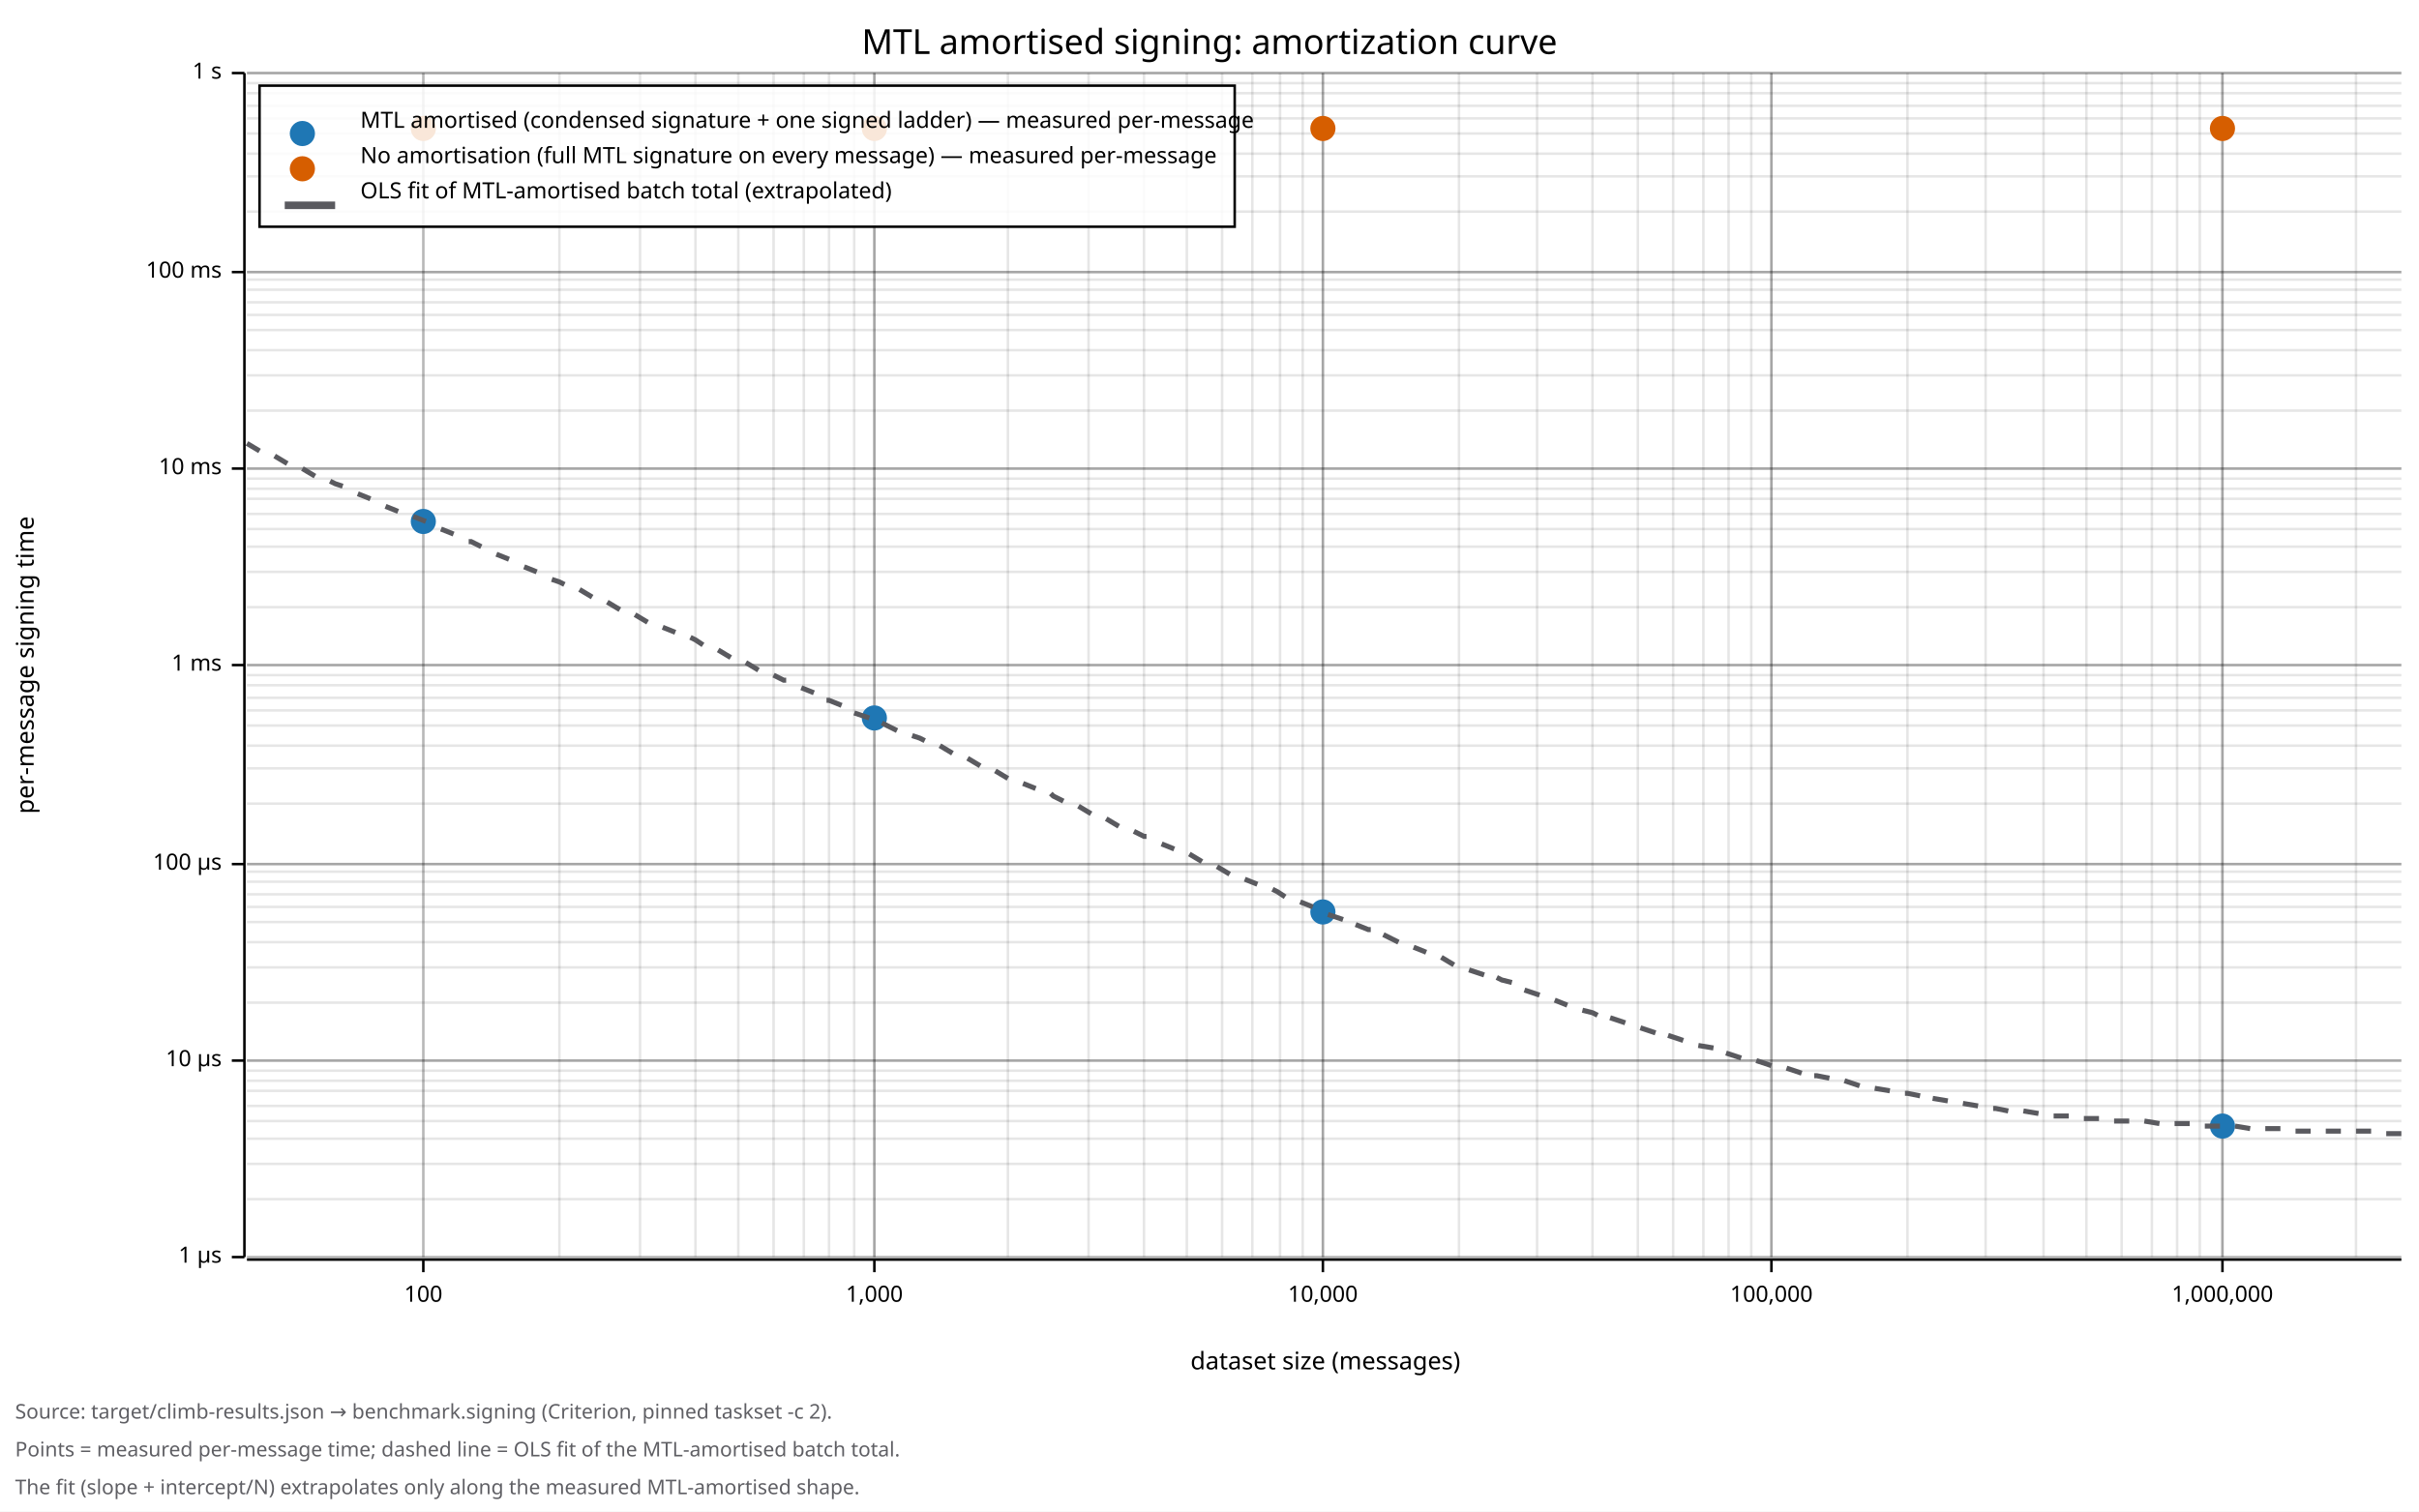
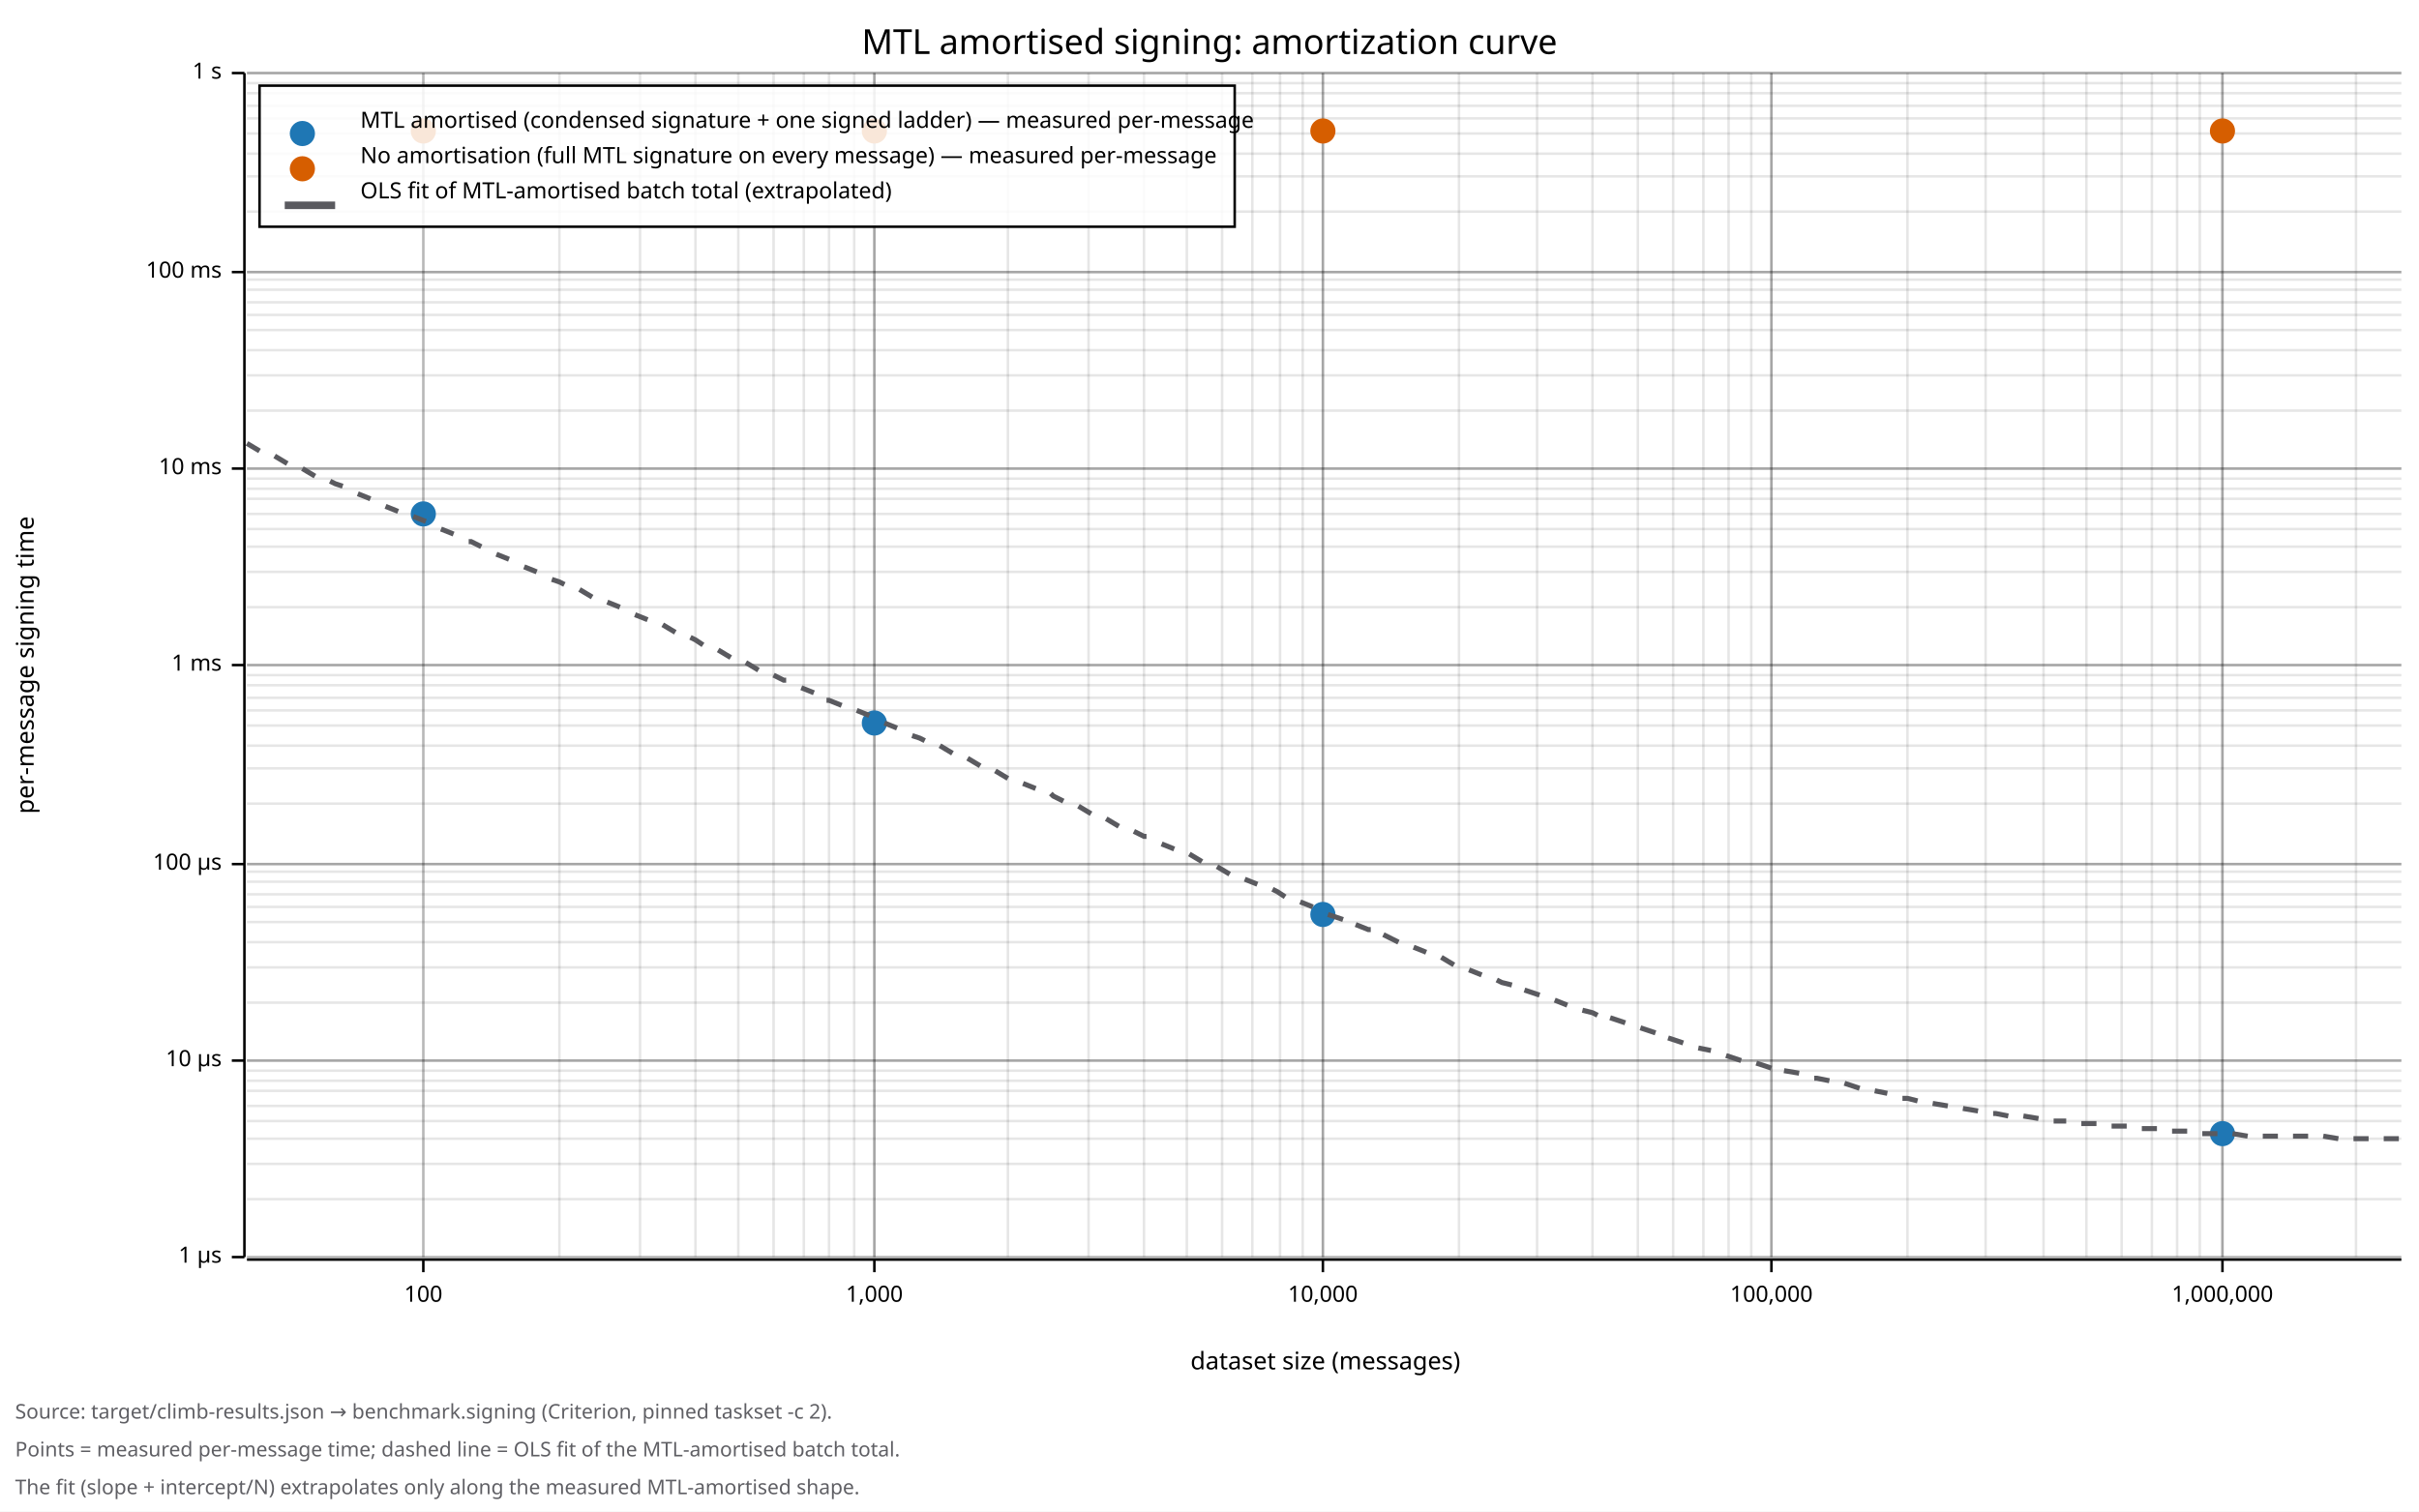
<svg xmlns="http://www.w3.org/2000/svg" width="960" height="600" viewBox="0 0 960 600">
  <rect x="0" y="0" width="960" height="600" opacity="1" fill="#FFFFFF" stroke="none" />
  <text x="480" y="11" dy="0.76em" text-anchor="middle" font-family="sans-serif" font-size="13.71" opacity="1" fill="#000000">
MTL amortised signing: amortization curve
</text>
  <line opacity="0.1" stroke="#000000" stroke-width="1" x1="168" y1="499" x2="168" y2="29" />
  <line opacity="0.1" stroke="#000000" stroke-width="1" x1="222" y1="499" x2="222" y2="29" />
  <line opacity="0.1" stroke="#000000" stroke-width="1" x1="254" y1="499" x2="254" y2="29" />
  <line opacity="0.1" stroke="#000000" stroke-width="1" x1="276" y1="499" x2="276" y2="29" />
  <line opacity="0.1" stroke="#000000" stroke-width="1" x1="293" y1="499" x2="293" y2="29" />
  <line opacity="0.1" stroke="#000000" stroke-width="1" x1="307" y1="499" x2="307" y2="29" />
  <line opacity="0.1" stroke="#000000" stroke-width="1" x1="319" y1="499" x2="319" y2="29" />
  <line opacity="0.1" stroke="#000000" stroke-width="1" x1="329" y1="499" x2="329" y2="29" />
  <line opacity="0.1" stroke="#000000" stroke-width="1" x1="339" y1="499" x2="339" y2="29" />
  <line opacity="0.1" stroke="#000000" stroke-width="1" x1="347" y1="499" x2="347" y2="29" />
  <line opacity="0.1" stroke="#000000" stroke-width="1" x1="347" y1="499" x2="347" y2="29" />
  <line opacity="0.1" stroke="#000000" stroke-width="1" x1="400" y1="499" x2="400" y2="29" />
  <line opacity="0.1" stroke="#000000" stroke-width="1" x1="432" y1="499" x2="432" y2="29" />
  <line opacity="0.1" stroke="#000000" stroke-width="1" x1="454" y1="499" x2="454" y2="29" />
  <line opacity="0.1" stroke="#000000" stroke-width="1" x1="471" y1="499" x2="471" y2="29" />
  <line opacity="0.1" stroke="#000000" stroke-width="1" x1="485" y1="499" x2="485" y2="29" />
  <line opacity="0.1" stroke="#000000" stroke-width="1" x1="497" y1="499" x2="497" y2="29" />
  <line opacity="0.1" stroke="#000000" stroke-width="1" x1="508" y1="499" x2="508" y2="29" />
  <line opacity="0.1" stroke="#000000" stroke-width="1" x1="517" y1="499" x2="517" y2="29" />
  <line opacity="0.1" stroke="#000000" stroke-width="1" x1="525" y1="499" x2="525" y2="29" />
  <line opacity="0.1" stroke="#000000" stroke-width="1" x1="525" y1="499" x2="525" y2="29" />
  <line opacity="0.1" stroke="#000000" stroke-width="1" x1="579" y1="499" x2="579" y2="29" />
  <line opacity="0.1" stroke="#000000" stroke-width="1" x1="610" y1="499" x2="610" y2="29" />
  <line opacity="0.1" stroke="#000000" stroke-width="1" x1="632" y1="499" x2="632" y2="29" />
  <line opacity="0.1" stroke="#000000" stroke-width="1" x1="650" y1="499" x2="650" y2="29" />
  <line opacity="0.1" stroke="#000000" stroke-width="1" x1="664" y1="499" x2="664" y2="29" />
  <line opacity="0.1" stroke="#000000" stroke-width="1" x1="676" y1="499" x2="676" y2="29" />
  <line opacity="0.1" stroke="#000000" stroke-width="1" x1="686" y1="499" x2="686" y2="29" />
  <line opacity="0.1" stroke="#000000" stroke-width="1" x1="695" y1="499" x2="695" y2="29" />
  <line opacity="0.1" stroke="#000000" stroke-width="1" x1="703" y1="499" x2="703" y2="29" />
  <line opacity="0.1" stroke="#000000" stroke-width="1" x1="703" y1="499" x2="703" y2="29" />
  <line opacity="0.1" stroke="#000000" stroke-width="1" x1="757" y1="499" x2="757" y2="29" />
  <line opacity="0.1" stroke="#000000" stroke-width="1" x1="788" y1="499" x2="788" y2="29" />
  <line opacity="0.1" stroke="#000000" stroke-width="1" x1="811" y1="499" x2="811" y2="29" />
  <line opacity="0.1" stroke="#000000" stroke-width="1" x1="828" y1="499" x2="828" y2="29" />
  <line opacity="0.1" stroke="#000000" stroke-width="1" x1="842" y1="499" x2="842" y2="29" />
  <line opacity="0.1" stroke="#000000" stroke-width="1" x1="854" y1="499" x2="854" y2="29" />
  <line opacity="0.1" stroke="#000000" stroke-width="1" x1="864" y1="499" x2="864" y2="29" />
  <line opacity="0.1" stroke="#000000" stroke-width="1" x1="873" y1="499" x2="873" y2="29" />
  <line opacity="0.1" stroke="#000000" stroke-width="1" x1="882" y1="499" x2="882" y2="29" />
  <line opacity="0.1" stroke="#000000" stroke-width="1" x1="882" y1="499" x2="882" y2="29" />
  <line opacity="0.1" stroke="#000000" stroke-width="1" x1="935" y1="499" x2="935" y2="29" />
  <line opacity="0.1" stroke="#000000" stroke-width="1" x1="98" y1="499" x2="953" y2="499" />
  <line opacity="0.1" stroke="#000000" stroke-width="1" x1="98" y1="476" x2="953" y2="476" />
  <line opacity="0.1" stroke="#000000" stroke-width="1" x1="98" y1="462" x2="953" y2="462" />
  <line opacity="0.1" stroke="#000000" stroke-width="1" x1="98" y1="452" x2="953" y2="452" />
  <line opacity="0.1" stroke="#000000" stroke-width="1" x1="98" y1="445" x2="953" y2="445" />
  <line opacity="0.1" stroke="#000000" stroke-width="1" x1="98" y1="439" x2="953" y2="439" />
  <line opacity="0.1" stroke="#000000" stroke-width="1" x1="98" y1="433" x2="953" y2="433" />
  <line opacity="0.1" stroke="#000000" stroke-width="1" x1="98" y1="429" x2="953" y2="429" />
  <line opacity="0.1" stroke="#000000" stroke-width="1" x1="98" y1="425" x2="953" y2="425" />
  <line opacity="0.1" stroke="#000000" stroke-width="1" x1="98" y1="421" x2="953" y2="421" />
  <line opacity="0.1" stroke="#000000" stroke-width="1" x1="98" y1="421" x2="953" y2="421" />
  <line opacity="0.1" stroke="#000000" stroke-width="1" x1="98" y1="398" x2="953" y2="398" />
  <line opacity="0.1" stroke="#000000" stroke-width="1" x1="98" y1="384" x2="953" y2="384" />
  <line opacity="0.1" stroke="#000000" stroke-width="1" x1="98" y1="374" x2="953" y2="374" />
  <line opacity="0.1" stroke="#000000" stroke-width="1" x1="98" y1="366" x2="953" y2="366" />
  <line opacity="0.1" stroke="#000000" stroke-width="1" x1="98" y1="360" x2="953" y2="360" />
  <line opacity="0.1" stroke="#000000" stroke-width="1" x1="98" y1="355" x2="953" y2="355" />
  <line opacity="0.1" stroke="#000000" stroke-width="1" x1="98" y1="350" x2="953" y2="350" />
  <line opacity="0.1" stroke="#000000" stroke-width="1" x1="98" y1="346" x2="953" y2="346" />
  <line opacity="0.1" stroke="#000000" stroke-width="1" x1="98" y1="343" x2="953" y2="343" />
  <line opacity="0.1" stroke="#000000" stroke-width="1" x1="98" y1="343" x2="953" y2="343" />
  <line opacity="0.1" stroke="#000000" stroke-width="1" x1="98" y1="319" x2="953" y2="319" />
  <line opacity="0.1" stroke="#000000" stroke-width="1" x1="98" y1="305" x2="953" y2="305" />
  <line opacity="0.1" stroke="#000000" stroke-width="1" x1="98" y1="296" x2="953" y2="296" />
  <line opacity="0.1" stroke="#000000" stroke-width="1" x1="98" y1="288" x2="953" y2="288" />
  <line opacity="0.1" stroke="#000000" stroke-width="1" x1="98" y1="282" x2="953" y2="282" />
  <line opacity="0.1" stroke="#000000" stroke-width="1" x1="98" y1="277" x2="953" y2="277" />
  <line opacity="0.1" stroke="#000000" stroke-width="1" x1="98" y1="272" x2="953" y2="272" />
  <line opacity="0.1" stroke="#000000" stroke-width="1" x1="98" y1="268" x2="953" y2="268" />
  <line opacity="0.1" stroke="#000000" stroke-width="1" x1="98" y1="264" x2="953" y2="264" />
  <line opacity="0.1" stroke="#000000" stroke-width="1" x1="98" y1="264" x2="953" y2="264" />
  <line opacity="0.1" stroke="#000000" stroke-width="1" x1="98" y1="241" x2="953" y2="241" />
  <line opacity="0.1" stroke="#000000" stroke-width="1" x1="98" y1="227" x2="953" y2="227" />
  <line opacity="0.1" stroke="#000000" stroke-width="1" x1="98" y1="217" x2="953" y2="217" />
  <line opacity="0.1" stroke="#000000" stroke-width="1" x1="98" y1="210" x2="953" y2="210" />
  <line opacity="0.1" stroke="#000000" stroke-width="1" x1="98" y1="204" x2="953" y2="204" />
  <line opacity="0.1" stroke="#000000" stroke-width="1" x1="98" y1="198" x2="953" y2="198" />
  <line opacity="0.1" stroke="#000000" stroke-width="1" x1="98" y1="194" x2="953" y2="194" />
  <line opacity="0.1" stroke="#000000" stroke-width="1" x1="98" y1="190" x2="953" y2="190" />
  <line opacity="0.1" stroke="#000000" stroke-width="1" x1="98" y1="186" x2="953" y2="186" />
  <line opacity="0.1" stroke="#000000" stroke-width="1" x1="98" y1="186" x2="953" y2="186" />
  <line opacity="0.1" stroke="#000000" stroke-width="1" x1="98" y1="163" x2="953" y2="163" />
  <line opacity="0.1" stroke="#000000" stroke-width="1" x1="98" y1="149" x2="953" y2="149" />
  <line opacity="0.1" stroke="#000000" stroke-width="1" x1="98" y1="139" x2="953" y2="139" />
  <line opacity="0.1" stroke="#000000" stroke-width="1" x1="98" y1="131" x2="953" y2="131" />
  <line opacity="0.1" stroke="#000000" stroke-width="1" x1="98" y1="125" x2="953" y2="125" />
  <line opacity="0.1" stroke="#000000" stroke-width="1" x1="98" y1="120" x2="953" y2="120" />
  <line opacity="0.1" stroke="#000000" stroke-width="1" x1="98" y1="115" x2="953" y2="115" />
  <line opacity="0.1" stroke="#000000" stroke-width="1" x1="98" y1="111" x2="953" y2="111" />
  <line opacity="0.1" stroke="#000000" stroke-width="1" x1="98" y1="108" x2="953" y2="108" />
  <line opacity="0.1" stroke="#000000" stroke-width="1" x1="98" y1="108" x2="953" y2="108" />
  <line opacity="0.1" stroke="#000000" stroke-width="1" x1="98" y1="84" x2="953" y2="84" />
  <line opacity="0.1" stroke="#000000" stroke-width="1" x1="98" y1="70" x2="953" y2="70" />
  <line opacity="0.1" stroke="#000000" stroke-width="1" x1="98" y1="61" x2="953" y2="61" />
  <line opacity="0.1" stroke="#000000" stroke-width="1" x1="98" y1="53" x2="953" y2="53" />
  <line opacity="0.1" stroke="#000000" stroke-width="1" x1="98" y1="47" x2="953" y2="47" />
  <line opacity="0.1" stroke="#000000" stroke-width="1" x1="98" y1="42" x2="953" y2="42" />
  <line opacity="0.1" stroke="#000000" stroke-width="1" x1="98" y1="37" x2="953" y2="37" />
  <line opacity="0.1" stroke="#000000" stroke-width="1" x1="98" y1="33" x2="953" y2="33" />
  <line opacity="0.1" stroke="#000000" stroke-width="1" x1="98" y1="29" x2="953" y2="29" />
  <line opacity="0.1" stroke="#000000" stroke-width="1" x1="98" y1="29" x2="953" y2="29" />
  <text x="6" y="264" dy="0.76em" text-anchor="middle" font-family="sans-serif" font-size="9.677" opacity="1" fill="#000000" transform="rotate(270, 6, 264)">
per-message signing time
</text>
  <text x="526" y="546" dy="-0.5ex" text-anchor="middle" font-family="sans-serif" font-size="9.677" opacity="1" fill="#000000">
dataset size (messages)
</text>
  <line opacity="0.2" stroke="#000000" stroke-width="1" x1="168" y1="499" x2="168" y2="29" />
  <line opacity="0.2" stroke="#000000" stroke-width="1" x1="347" y1="499" x2="347" y2="29" />
  <line opacity="0.2" stroke="#000000" stroke-width="1" x1="525" y1="499" x2="525" y2="29" />
  <line opacity="0.2" stroke="#000000" stroke-width="1" x1="703" y1="499" x2="703" y2="29" />
  <line opacity="0.2" stroke="#000000" stroke-width="1" x1="882" y1="499" x2="882" y2="29" />
  <line opacity="0.2" stroke="#000000" stroke-width="1" x1="98" y1="499" x2="953" y2="499" />
  <line opacity="0.2" stroke="#000000" stroke-width="1" x1="98" y1="421" x2="953" y2="421" />
  <line opacity="0.2" stroke="#000000" stroke-width="1" x1="98" y1="343" x2="953" y2="343" />
  <line opacity="0.2" stroke="#000000" stroke-width="1" x1="98" y1="264" x2="953" y2="264" />
  <line opacity="0.2" stroke="#000000" stroke-width="1" x1="98" y1="186" x2="953" y2="186" />
  <line opacity="0.2" stroke="#000000" stroke-width="1" x1="98" y1="108" x2="953" y2="108" />
  <line opacity="0.2" stroke="#000000" stroke-width="1" x1="98" y1="29" x2="953" y2="29" />
  <polyline fill="none" opacity="1" stroke="#000000" stroke-width="1" points="97,29 97,499 " />
  <text x="88" y="499" dy="0.5ex" text-anchor="end" font-family="sans-serif" font-size="8.871" opacity="1" fill="#000000">
1 µs
</text>
  <polyline fill="none" opacity="1" stroke="#000000" stroke-width="1" points="92,499 97,499 " />
  <text x="88" y="421" dy="0.5ex" text-anchor="end" font-family="sans-serif" font-size="8.871" opacity="1" fill="#000000">
10 µs
</text>
  <polyline fill="none" opacity="1" stroke="#000000" stroke-width="1" points="92,421 97,421 " />
  <text x="88" y="343" dy="0.5ex" text-anchor="end" font-family="sans-serif" font-size="8.871" opacity="1" fill="#000000">
100 µs
</text>
  <polyline fill="none" opacity="1" stroke="#000000" stroke-width="1" points="92,343 97,343 " />
  <text x="88" y="264" dy="0.5ex" text-anchor="end" font-family="sans-serif" font-size="8.871" opacity="1" fill="#000000">
1 ms
</text>
  <polyline fill="none" opacity="1" stroke="#000000" stroke-width="1" points="92,264 97,264 " />
  <text x="88" y="186" dy="0.5ex" text-anchor="end" font-family="sans-serif" font-size="8.871" opacity="1" fill="#000000">
10 ms
</text>
  <polyline fill="none" opacity="1" stroke="#000000" stroke-width="1" points="92,186 97,186 " />
  <text x="88" y="108" dy="0.5ex" text-anchor="end" font-family="sans-serif" font-size="8.871" opacity="1" fill="#000000">
100 ms
</text>
  <polyline fill="none" opacity="1" stroke="#000000" stroke-width="1" points="92,108 97,108 " />
  <text x="88" y="29" dy="0.5ex" text-anchor="end" font-family="sans-serif" font-size="8.871" opacity="1" fill="#000000">
1 s
</text>
  <polyline fill="none" opacity="1" stroke="#000000" stroke-width="1" points="92,29 97,29 " />
  <polyline fill="none" opacity="1" stroke="#000000" stroke-width="1" points="98,500 953,500 " />
  <text x="168" y="510" dy="0.76em" text-anchor="middle" font-family="sans-serif" font-size="8.871" opacity="1" fill="#000000">
100
</text>
  <polyline fill="none" opacity="1" stroke="#000000" stroke-width="1" points="168,500 168,505 " />
  <text x="347" y="510" dy="0.76em" text-anchor="middle" font-family="sans-serif" font-size="8.871" opacity="1" fill="#000000">
1,000
</text>
  <polyline fill="none" opacity="1" stroke="#000000" stroke-width="1" points="347,500 347,505 " />
  <text x="525" y="510" dy="0.76em" text-anchor="middle" font-family="sans-serif" font-size="8.871" opacity="1" fill="#000000">
10,000
</text>
  <polyline fill="none" opacity="1" stroke="#000000" stroke-width="1" points="525,500 525,505 " />
  <text x="703" y="510" dy="0.76em" text-anchor="middle" font-family="sans-serif" font-size="8.871" opacity="1" fill="#000000">
100,000
</text>
  <polyline fill="none" opacity="1" stroke="#000000" stroke-width="1" points="703,500 703,505 " />
  <text x="882" y="510" dy="0.76em" text-anchor="middle" font-family="sans-serif" font-size="8.871" opacity="1" fill="#000000">
1,000,000
</text>
  <polyline fill="none" opacity="1" stroke="#000000" stroke-width="1" points="882,500 882,505 " />
-   <circle cx="168" cy="207" r="5" opacity="1" fill="#1F77B4" stroke="none" stroke-width="1" />
-   <circle cx="347" cy="285" r="5" opacity="1" fill="#1F77B4" stroke="none" stroke-width="1" />
-   <circle cx="525" cy="362" r="5" opacity="1" fill="#1F77B4" stroke="none" stroke-width="1" />
-   <circle cx="882" cy="447" r="5" opacity="1" fill="#1F77B4" stroke="none" stroke-width="1" />
-   <circle cx="168" cy="51" r="5" opacity="1" fill="#D65E00" stroke="none" stroke-width="1" />
-   <circle cx="347" cy="51" r="5" opacity="1" fill="#D65E00" stroke="none" stroke-width="1" />
-   <circle cx="525" cy="51" r="5" opacity="1" fill="#D65E00" stroke="none" stroke-width="1" />
-   <circle cx="882" cy="51" r="5" opacity="1" fill="#D65E00" stroke="none" stroke-width="1" />
+   <circle cx="168" cy="204" r="5" opacity="1" fill="#1F77B4" stroke="none" stroke-width="1" />
+   <circle cx="347" cy="287" r="5" opacity="1" fill="#1F77B4" stroke="none" stroke-width="1" />
+   <circle cx="525" cy="363" r="5" opacity="1" fill="#1F77B4" stroke="none" stroke-width="1" />
+   <circle cx="882" cy="450" r="5" opacity="1" fill="#1F77B4" stroke="none" stroke-width="1" />
+   <circle cx="168" cy="52" r="5" opacity="1" fill="#D65E00" stroke="none" stroke-width="1" />
+   <circle cx="347" cy="52" r="5" opacity="1" fill="#D65E00" stroke="none" stroke-width="1" />
+   <circle cx="525" cy="52" r="5" opacity="1" fill="#D65E00" stroke="none" stroke-width="1" />
+   <circle cx="882" cy="52" r="5" opacity="1" fill="#D65E00" stroke="none" stroke-width="1" />
  <polyline fill="none" opacity="1" stroke="#5A5A5F" stroke-width="2" points="98,176 103,179 " />
  <polyline fill="none" opacity="1" stroke="#5A5A5F" stroke-width="2" points="109,181 114,184 " />
  <polyline fill="none" opacity="1" stroke="#5A5A5F" stroke-width="2" points="120,186 125,189 " />
  <polyline fill="none" opacity="1" stroke="#5A5A5F" stroke-width="2" points="131,191 133,192 136,193 " />
  <polyline fill="none" opacity="1" stroke="#5A5A5F" stroke-width="2" points="142,196 147,198 " />
  <polyline fill="none" opacity="1" stroke="#5A5A5F" stroke-width="2" points="153,201 158,203 " />
  <polyline fill="none" opacity="1" stroke="#5A5A5F" stroke-width="2" points="164,205 169,207 169,207 " />
  <polyline fill="none" opacity="1" stroke="#5A5A5F" stroke-width="2" points="175,210 180,212 " />
  <polyline fill="none" opacity="1" stroke="#5A5A5F" stroke-width="2" points="186,215 187,215 191,217 " />
  <polyline fill="none" opacity="1" stroke="#5A5A5F" stroke-width="2" points="197,220 202,222 " />
  <polyline fill="none" opacity="1" stroke="#5A5A5F" stroke-width="2" points="208,225 213,227 " />
  <polyline fill="none" opacity="1" stroke="#5A5A5F" stroke-width="2" points="219,230 222,231 224,232 " />
  <polyline fill="none" opacity="1" stroke="#5A5A5F" stroke-width="2" points="230,234 235,237 " />
-   <polyline fill="none" opacity="1" stroke="#5A5A5F" stroke-width="2" points="241,239 246,242 " />
-   <polyline fill="none" opacity="1" stroke="#5A5A5F" stroke-width="2" points="252,244 257,247 " />
-   <polyline fill="none" opacity="1" stroke="#5A5A5F" stroke-width="2" points="263,249 268,251 " />
+   <polyline fill="none" opacity="1" stroke="#5A5A5F" stroke-width="2" points="241,239 246,241 " />
+   <polyline fill="none" opacity="1" stroke="#5A5A5F" stroke-width="2" points="252,244 257,246 " />
+   <polyline fill="none" opacity="1" stroke="#5A5A5F" stroke-width="2" points="263,248 268,251 " />
  <polyline fill="none" opacity="1" stroke="#5A5A5F" stroke-width="2" points="274,253 276,254 279,256 " />
  <polyline fill="none" opacity="1" stroke="#5A5A5F" stroke-width="2" points="285,258 290,261 " />
  <polyline fill="none" opacity="1" stroke="#5A5A5F" stroke-width="2" points="296,263 301,266 " />
  <polyline fill="none" opacity="1" stroke="#5A5A5F" stroke-width="2" points="307,268 311,270 312,270 " />
  <polyline fill="none" opacity="1" stroke="#5A5A5F" stroke-width="2" points="318,273 323,275 " />
  <polyline fill="none" opacity="1" stroke="#5A5A5F" stroke-width="2" points="328,278 329,278 334,280 " />
-   <polyline fill="none" opacity="1" stroke="#5A5A5F" stroke-width="2" points="339,283 345,285 " />
-   <polyline fill="none" opacity="1" stroke="#5A5A5F" stroke-width="2" points="350,287 356,290 " />
+   <polyline fill="none" opacity="1" stroke="#5A5A5F" stroke-width="2" points="340,282 345,284 " />
+   <polyline fill="none" opacity="1" stroke="#5A5A5F" stroke-width="2" points="351,287 356,289 " />
  <polyline fill="none" opacity="1" stroke="#5A5A5F" stroke-width="2" points="362,292 365,293 367,294 " />
  <polyline fill="none" opacity="1" stroke="#5A5A5F" stroke-width="2" points="373,296 378,299 " />
  <polyline fill="none" opacity="1" stroke="#5A5A5F" stroke-width="2" points="384,301 389,304 " />
  <polyline fill="none" opacity="1" stroke="#5A5A5F" stroke-width="2" points="395,306 400,309 " />
  <polyline fill="none" opacity="1" stroke="#5A5A5F" stroke-width="2" points="406,311 411,313 " />
  <polyline fill="none" opacity="1" stroke="#5A5A5F" stroke-width="2" points="417,315 418,316 422,318 " />
  <polyline fill="none" opacity="1" stroke="#5A5A5F" stroke-width="2" points="428,320 433,323 " />
  <polyline fill="none" opacity="1" stroke="#5A5A5F" stroke-width="2" points="439,325 444,328 " />
  <polyline fill="none" opacity="1" stroke="#5A5A5F" stroke-width="2" points="450,330 454,332 455,332 " />
  <polyline fill="none" opacity="1" stroke="#5A5A5F" stroke-width="2" points="461,335 466,337 " />
  <polyline fill="none" opacity="1" stroke="#5A5A5F" stroke-width="2" points="472,339 472,339 477,342 " />
  <polyline fill="none" opacity="1" stroke="#5A5A5F" stroke-width="2" points="483,344 488,347 " />
  <polyline fill="none" opacity="1" stroke="#5A5A5F" stroke-width="2" points="494,349 499,351 " />
  <polyline fill="none" opacity="1" stroke="#5A5A5F" stroke-width="2" points="505,353 507,354 510,356 " />
  <polyline fill="none" opacity="1" stroke="#5A5A5F" stroke-width="2" points="516,358 521,360 " />
  <polyline fill="none" opacity="1" stroke="#5A5A5F" stroke-width="2" points="527,363 533,365 " />
  <polyline fill="none" opacity="1" stroke="#5A5A5F" stroke-width="2" points="538,367 543,369 544,369 " />
  <polyline fill="none" opacity="1" stroke="#5A5A5F" stroke-width="2" points="549,371 555,374 " />
  <polyline fill="none" opacity="1" stroke="#5A5A5F" stroke-width="2" points="561,376 561,376 566,378 " />
  <polyline fill="none" opacity="1" stroke="#5A5A5F" stroke-width="2" points="572,380 577,383 " />
-   <polyline fill="none" opacity="1" stroke="#5A5A5F" stroke-width="2" points="583,385 589,387 " />
-   <polyline fill="none" opacity="1" stroke="#5A5A5F" stroke-width="2" points="594,388 596,389 600,390 " />
+   <polyline fill="none" opacity="1" stroke="#5A5A5F" stroke-width="2" points="583,385 588,387 " />
+   <polyline fill="none" opacity="1" stroke="#5A5A5F" stroke-width="2" points="594,389 596,390 600,391 " />
  <polyline fill="none" opacity="1" stroke="#5A5A5F" stroke-width="2" points="605,393 611,395 " />
  <polyline fill="none" opacity="1" stroke="#5A5A5F" stroke-width="2" points="617,397 622,399 " />
  <polyline fill="none" opacity="1" stroke="#5A5A5F" stroke-width="2" points="628,401 632,402 634,403 " />
  <polyline fill="none" opacity="1" stroke="#5A5A5F" stroke-width="2" points="639,404 645,406 " />
  <polyline fill="none" opacity="1" stroke="#5A5A5F" stroke-width="2" points="651,408 657,410 " />
-   <polyline fill="none" opacity="1" stroke="#5A5A5F" stroke-width="2" points="662,411 668,413 668,413 " />
-   <polyline fill="none" opacity="1" stroke="#5A5A5F" stroke-width="2" points="674,415 680,416 " />
-   <polyline fill="none" opacity="1" stroke="#5A5A5F" stroke-width="2" points="685,418 691,420 " />
-   <polyline fill="none" opacity="1" stroke="#5A5A5F" stroke-width="2" points="697,421 703,423 " />
-   <polyline fill="none" opacity="1" stroke="#5A5A5F" stroke-width="2" points="709,424 715,426 " />
-   <polyline fill="none" opacity="1" stroke="#5A5A5F" stroke-width="2" points="720,427 721,427 726,428 " />
-   <polyline fill="none" opacity="1" stroke="#5A5A5F" stroke-width="2" points="732,429 738,431 " />
-   <polyline fill="none" opacity="1" stroke="#5A5A5F" stroke-width="2" points="744,432 750,433 " />
-   <polyline fill="none" opacity="1" stroke="#5A5A5F" stroke-width="2" points="756,434 757,434 762,435 " />
-   <polyline fill="none" opacity="1" stroke="#5A5A5F" stroke-width="2" points="767,436 773,437 " />
-   <polyline fill="none" opacity="1" stroke="#5A5A5F" stroke-width="2" points="779,438 785,439 " />
-   <polyline fill="none" opacity="1" stroke="#5A5A5F" stroke-width="2" points="791,440 792,440 797,441 " />
-   <polyline fill="none" opacity="1" stroke="#5A5A5F" stroke-width="2" points="803,441 809,442 " />
-   <polyline fill="none" opacity="1" stroke="#5A5A5F" stroke-width="2" points="815,443 821,443 " />
-   <polyline fill="none" opacity="1" stroke="#5A5A5F" stroke-width="2" points="827,444 828,444 833,444 " />
-   <polyline fill="none" opacity="1" stroke="#5A5A5F" stroke-width="2" points="839,445 845,445 " />
-   <polyline fill="none" opacity="1" stroke="#5A5A5F" stroke-width="2" points="851,445 857,446 " />
-   <polyline fill="none" opacity="1" stroke="#5A5A5F" stroke-width="2" points="863,446 863,446 869,446 " />
-   <polyline fill="none" opacity="1" stroke="#5A5A5F" stroke-width="2" points="875,447 881,447 " />
-   <polyline fill="none" opacity="1" stroke="#5A5A5F" stroke-width="2" points="887,447 893,448 " />
-   <polyline fill="none" opacity="1" stroke="#5A5A5F" stroke-width="2" points="899,448 899,448 905,448 " />
-   <polyline fill="none" opacity="1" stroke="#5A5A5F" stroke-width="2" points="911,449 917,449 " />
-   <polyline fill="none" opacity="1" stroke="#5A5A5F" stroke-width="2" points="923,449 929,449 " />
-   <polyline fill="none" opacity="1" stroke="#5A5A5F" stroke-width="2" points="935,449 935,449 941,449 " />
-   <polyline fill="none" opacity="1" stroke="#5A5A5F" stroke-width="2" points="947,450 953,450 " />
+   <polyline fill="none" opacity="1" stroke="#5A5A5F" stroke-width="2" points="662,412 668,414 " />
+   <polyline fill="none" opacity="1" stroke="#5A5A5F" stroke-width="2" points="674,416 679,417 " />
+   <polyline fill="none" opacity="1" stroke="#5A5A5F" stroke-width="2" points="685,419 691,421 " />
+   <polyline fill="none" opacity="1" stroke="#5A5A5F" stroke-width="2" points="697,422 703,424 " />
+   <polyline fill="none" opacity="1" stroke="#5A5A5F" stroke-width="2" points="708,425 714,426 " />
+   <polyline fill="none" opacity="1" stroke="#5A5A5F" stroke-width="2" points="720,428 721,428 726,429 " />
+   <polyline fill="none" opacity="1" stroke="#5A5A5F" stroke-width="2" points="732,430 738,432 " />
+   <polyline fill="none" opacity="1" stroke="#5A5A5F" stroke-width="2" points="744,433 749,434 " />
+   <polyline fill="none" opacity="1" stroke="#5A5A5F" stroke-width="2" points="755,436 757,436 761,437 " />
+   <polyline fill="none" opacity="1" stroke="#5A5A5F" stroke-width="2" points="767,438 773,439 " />
+   <polyline fill="none" opacity="1" stroke="#5A5A5F" stroke-width="2" points="779,440 785,441 " />
+   <polyline fill="none" opacity="1" stroke="#5A5A5F" stroke-width="2" points="791,442 792,442 797,443 " />
+   <polyline fill="none" opacity="1" stroke="#5A5A5F" stroke-width="2" points="803,443 809,444 " />
+   <polyline fill="none" opacity="1" stroke="#5A5A5F" stroke-width="2" points="815,445 820,445 " />
+   <polyline fill="none" opacity="1" stroke="#5A5A5F" stroke-width="2" points="826,446 828,446 832,446 " />
+   <polyline fill="none" opacity="1" stroke="#5A5A5F" stroke-width="2" points="838,447 844,447 " />
+   <polyline fill="none" opacity="1" stroke="#5A5A5F" stroke-width="2" points="850,448 856,448 " />
+   <polyline fill="none" opacity="1" stroke="#5A5A5F" stroke-width="2" points="862,449 863,449 868,449 " />
+   <polyline fill="none" opacity="1" stroke="#5A5A5F" stroke-width="2" points="874,450 880,450 " />
+   <polyline fill="none" opacity="1" stroke="#5A5A5F" stroke-width="2" points="886,450 892,451 " />
+   <polyline fill="none" opacity="1" stroke="#5A5A5F" stroke-width="2" points="898,451 899,451 904,451 " />
+   <polyline fill="none" opacity="1" stroke="#5A5A5F" stroke-width="2" points="910,451 916,451 " />
+   <polyline fill="none" opacity="1" stroke="#5A5A5F" stroke-width="2" points="922,451 928,452 " />
+   <polyline fill="none" opacity="1" stroke="#5A5A5F" stroke-width="2" points="934,452 935,452 940,452 " />
+   <polyline fill="none" opacity="1" stroke="#5A5A5F" stroke-width="2" points="946,452 952,452 " />
  <rect x="103" y="34" width="387" height="56" opacity="0.85" fill="#FFFFFF" stroke="none" />
  <rect x="103" y="34" width="387" height="56" opacity="1" fill="none" stroke="#000000" />
  <text x="143" y="44" dy="0.76em" text-anchor="start" font-family="sans-serif" font-size="8.871" opacity="1" fill="#000000">
MTL amortised (condensed signature + one signed ladder) — measured per-message
</text>
  <text x="143" y="58" dy="0.76em" text-anchor="start" font-family="sans-serif" font-size="8.871" opacity="1" fill="#000000">
No amortisation (full MTL signature on every message) — measured per-message
</text>
  <text x="143" y="72" dy="0.76em" text-anchor="start" font-family="sans-serif" font-size="8.871" opacity="1" fill="#000000">
OLS fit of MTL-amortised batch total (extrapolated)
</text>
  <circle cx="120" cy="53" r="5" opacity="1" fill="#1F77B4" stroke="none" stroke-width="1" />
  <circle cx="120" cy="67" r="5" opacity="1" fill="#D65E00" stroke="none" stroke-width="1" />
  <rect x="113" y="80" width="20" height="3" opacity="1" fill="#5A5A5F" stroke="none" />
  <text x="6" y="557" dy="0.76em" text-anchor="start" font-family="sans-serif" font-size="8.065" opacity="1" fill="#5F5F64">
Source: target/climb-results.json → benchmark.signing (Criterion, pinned taskset -c 2).
</text>
  <text x="6" y="572" dy="0.76em" text-anchor="start" font-family="sans-serif" font-size="8.065" opacity="1" fill="#5F5F64">
Points = measured per-message time; dashed line = OLS fit of the MTL-amortised batch total.
</text>
  <text x="6" y="587" dy="0.76em" text-anchor="start" font-family="sans-serif" font-size="8.065" opacity="1" fill="#5F5F64">
The fit (slope + intercept/N) extrapolates only along the measured MTL-amortised shape.
</text>
</svg>
